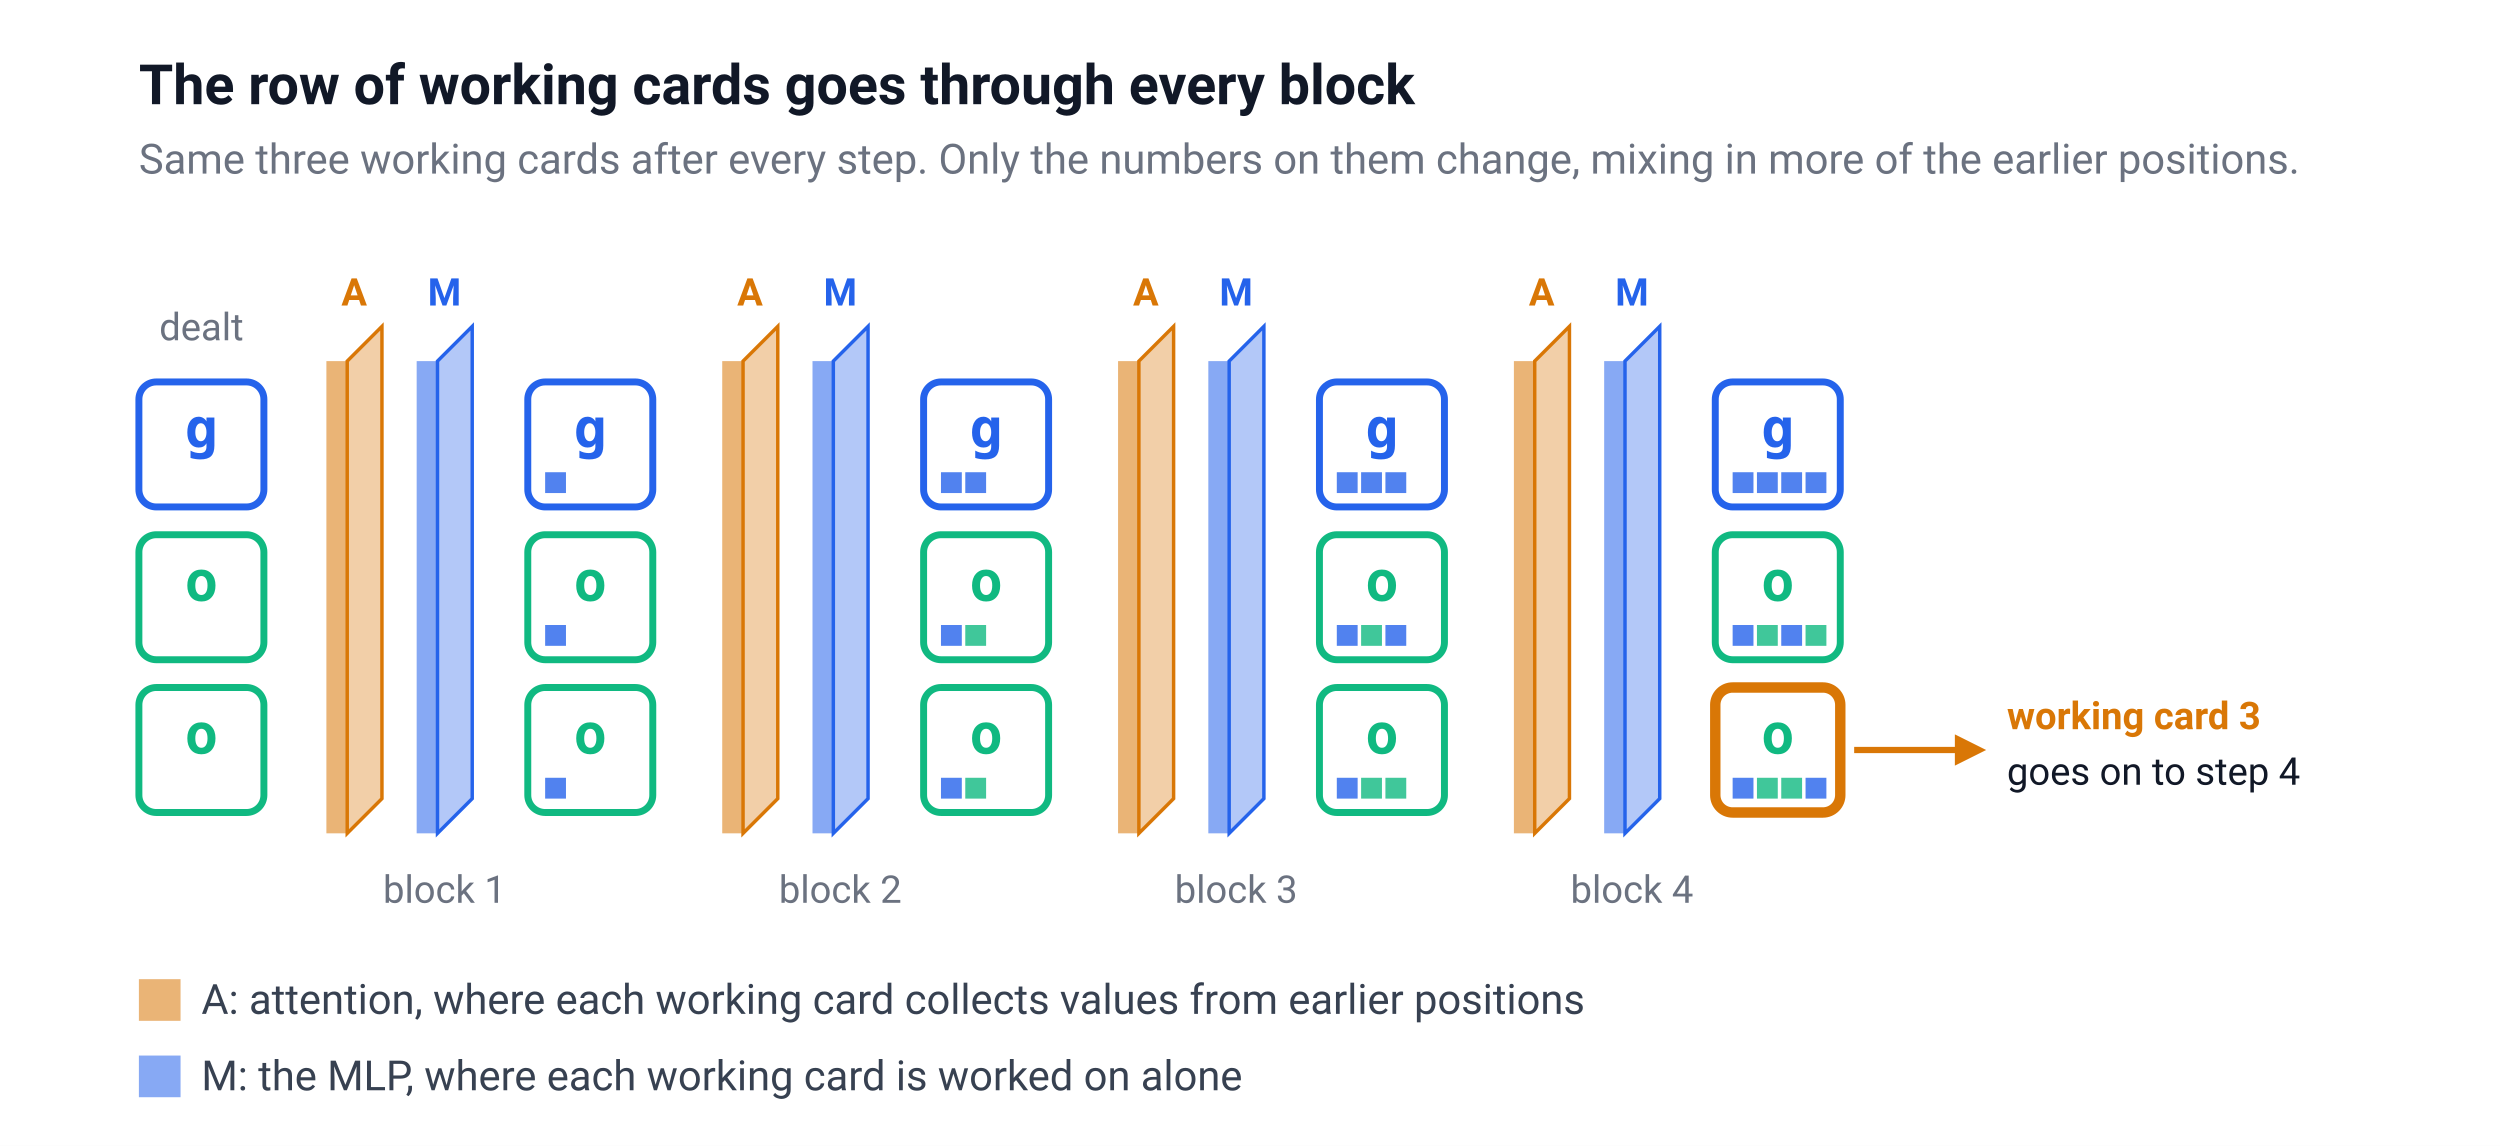
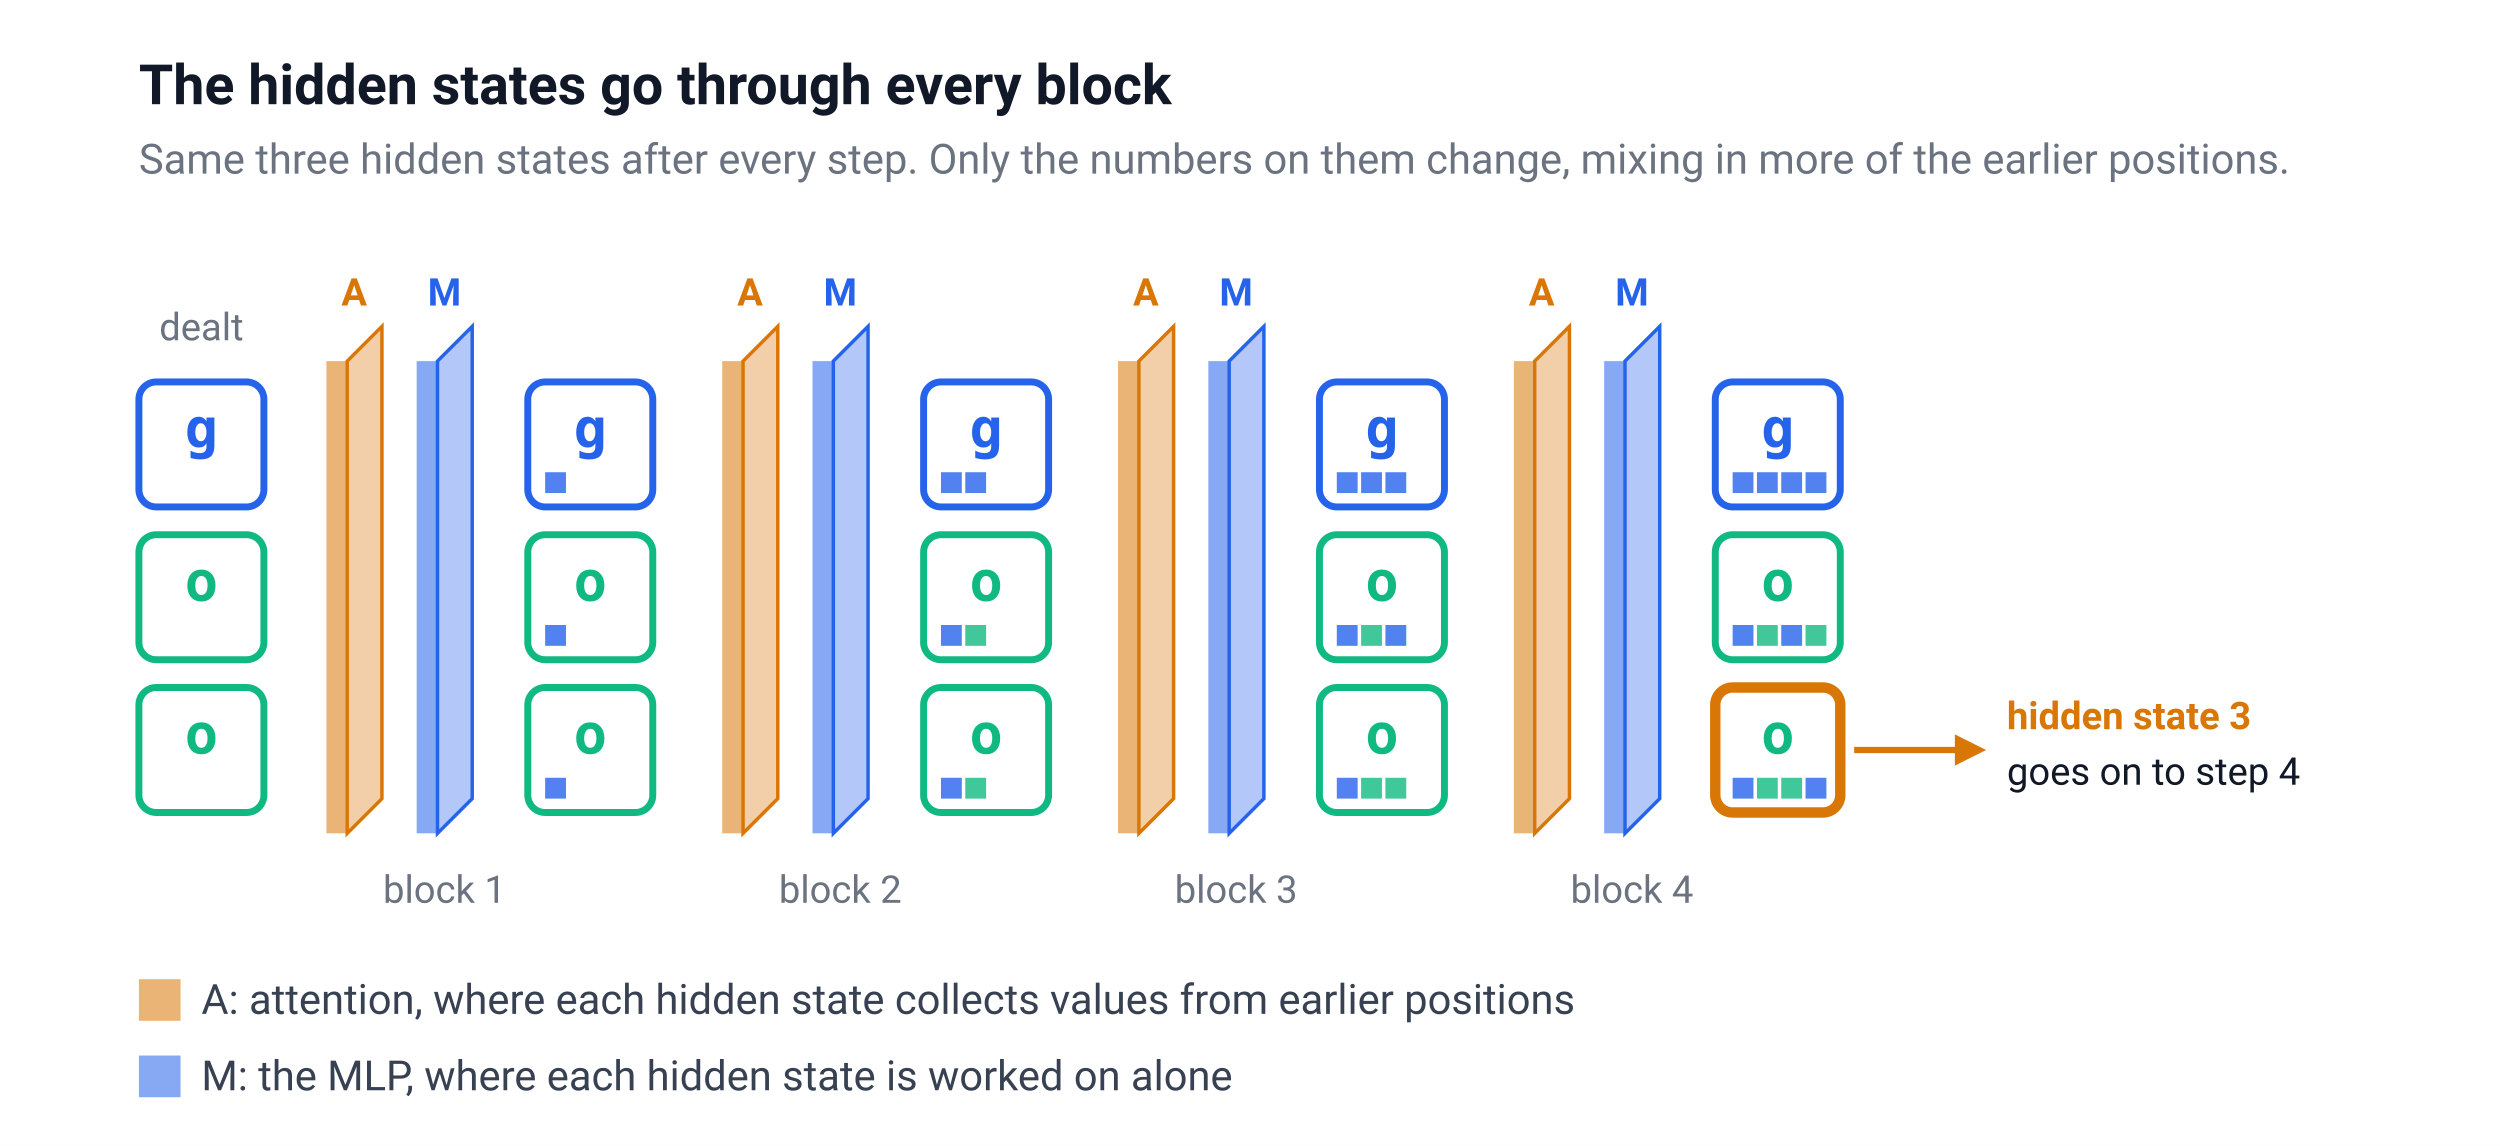
<svg xmlns="http://www.w3.org/2000/svg" viewBox="0 0 720 330" role="img" aria-label="The row of working cards for g, o, o passes through four blocks, each attention followed by an MLP. After every step the row has the same three working cards, but each one carries a bigger mix of the earlier positions. After the last block, only working card 3 goes on to step 4." font-family="system-ui, -apple-system, 'Segoe UI', Roboto, sans-serif" style="max-width:100%;height:auto">
  <rect width="720" height="330" fill="#ffffff" />
-   <text x="40" y="30" font-size="16" fill="#111827" text-anchor="start" font-weight="600">The row of working cards goes through every block</text>
-   <text x="40" y="50" font-size="12" fill="#6b7280" text-anchor="start" font-weight="normal">Same three working cards after every step. Only the numbers on them change, mixing in more of the earlier positions.</text>
+   <text x="40" y="30" font-size="16" fill="#111827" text-anchor="start" font-weight="600">The hidden states go through every block</text>
+   <text x="40" y="50" font-size="12" fill="#6b7280" text-anchor="start" font-weight="normal">Same three hidden states after every step. Only the numbers on them change, mixing in more of the earlier positions.</text>
  <rect x="40" y="110" width="36" height="36" rx="5" fill="#ffffff" stroke="#2563eb" stroke-width="2" />
  <text x="58" y="129" font-size="16" fill="#2563eb" text-anchor="middle" font-weight="700" font-family="ui-monospace, Menlo, Consolas, monospace">g</text>
  <rect x="40" y="154" width="36" height="36" rx="5" fill="#ffffff" stroke="#10b981" stroke-width="2" />
  <text x="58" y="173" font-size="16" fill="#10b981" text-anchor="middle" font-weight="700" font-family="ui-monospace, Menlo, Consolas, monospace">o</text>
  <rect x="40" y="198" width="36" height="36" rx="5" fill="#ffffff" stroke="#10b981" stroke-width="2" />
  <text x="58" y="217" font-size="16" fill="#10b981" text-anchor="middle" font-weight="700" font-family="ui-monospace, Menlo, Consolas, monospace">o</text>
  <text x="58" y="98" font-size="11" fill="#6b7280" text-anchor="middle" font-weight="normal">dealt</text>
  <path d="M100 104 l10 -10 l0 136 l-10 10 Z" fill="#d97706" fill-opacity="0.35" stroke="#d97706" />
  <rect x="94" y="104" width="6" height="136" fill="#d97706" fill-opacity="0.55" />
  <text x="102" y="88" font-size="11" fill="#d97706" text-anchor="middle" font-weight="700">A</text>
  <path d="M126 104 l10 -10 l0 136 l-10 10 Z" fill="#2563eb" fill-opacity="0.35" stroke="#2563eb" />
  <rect x="120" y="104" width="6" height="136" fill="#2563eb" fill-opacity="0.55" />
  <text x="128" y="88" font-size="11" fill="#2563eb" text-anchor="middle" font-weight="700">M</text>
  <rect x="152" y="110" width="36" height="36" rx="5" fill="#ffffff" stroke="#2563eb" stroke-width="2" />
  <text x="170" y="129" font-size="16" fill="#2563eb" text-anchor="middle" font-weight="700" font-family="ui-monospace, Menlo, Consolas, monospace">g</text>
  <rect x="157" y="136" width="6" height="6" fill="#2563eb" opacity="0.8" />
  <rect x="152" y="154" width="36" height="36" rx="5" fill="#ffffff" stroke="#10b981" stroke-width="2" />
  <text x="170" y="173" font-size="16" fill="#10b981" text-anchor="middle" font-weight="700" font-family="ui-monospace, Menlo, Consolas, monospace">o</text>
  <rect x="157" y="180" width="6" height="6" fill="#2563eb" opacity="0.8" />
  <rect x="152" y="198" width="36" height="36" rx="5" fill="#ffffff" stroke="#10b981" stroke-width="2" />
  <text x="170" y="217" font-size="16" fill="#10b981" text-anchor="middle" font-weight="700" font-family="ui-monospace, Menlo, Consolas, monospace">o</text>
  <rect x="157" y="224" width="6" height="6" fill="#2563eb" opacity="0.8" />
  <text x="128" y="260" font-size="11" fill="#6b7280" text-anchor="middle" font-weight="normal">block 1</text>
  <path d="M214 104 l10 -10 l0 136 l-10 10 Z" fill="#d97706" fill-opacity="0.35" stroke="#d97706" />
  <rect x="208" y="104" width="6" height="136" fill="#d97706" fill-opacity="0.55" />
  <text x="216" y="88" font-size="11" fill="#d97706" text-anchor="middle" font-weight="700">A</text>
  <path d="M240 104 l10 -10 l0 136 l-10 10 Z" fill="#2563eb" fill-opacity="0.35" stroke="#2563eb" />
  <rect x="234" y="104" width="6" height="136" fill="#2563eb" fill-opacity="0.55" />
  <text x="242" y="88" font-size="11" fill="#2563eb" text-anchor="middle" font-weight="700">M</text>
  <rect x="266" y="110" width="36" height="36" rx="5" fill="#ffffff" stroke="#2563eb" stroke-width="2" />
  <text x="284" y="129" font-size="16" fill="#2563eb" text-anchor="middle" font-weight="700" font-family="ui-monospace, Menlo, Consolas, monospace">g</text>
  <rect x="271" y="136" width="6" height="6" fill="#2563eb" opacity="0.8" />
  <rect x="278" y="136" width="6" height="6" fill="#2563eb" opacity="0.8" />
  <rect x="266" y="154" width="36" height="36" rx="5" fill="#ffffff" stroke="#10b981" stroke-width="2" />
  <text x="284" y="173" font-size="16" fill="#10b981" text-anchor="middle" font-weight="700" font-family="ui-monospace, Menlo, Consolas, monospace">o</text>
  <rect x="271" y="180" width="6" height="6" fill="#2563eb" opacity="0.8" />
  <rect x="278" y="180" width="6" height="6" fill="#10b981" opacity="0.8" />
  <rect x="266" y="198" width="36" height="36" rx="5" fill="#ffffff" stroke="#10b981" stroke-width="2" />
  <text x="284" y="217" font-size="16" fill="#10b981" text-anchor="middle" font-weight="700" font-family="ui-monospace, Menlo, Consolas, monospace">o</text>
  <rect x="271" y="224" width="6" height="6" fill="#2563eb" opacity="0.8" />
  <rect x="278" y="224" width="6" height="6" fill="#10b981" opacity="0.8" />
  <text x="242" y="260" font-size="11" fill="#6b7280" text-anchor="middle" font-weight="normal">block 2</text>
  <path d="M328 104 l10 -10 l0 136 l-10 10 Z" fill="#d97706" fill-opacity="0.35" stroke="#d97706" />
  <rect x="322" y="104" width="6" height="136" fill="#d97706" fill-opacity="0.55" />
  <text x="330" y="88" font-size="11" fill="#d97706" text-anchor="middle" font-weight="700">A</text>
  <path d="M354 104 l10 -10 l0 136 l-10 10 Z" fill="#2563eb" fill-opacity="0.35" stroke="#2563eb" />
  <rect x="348" y="104" width="6" height="136" fill="#2563eb" fill-opacity="0.55" />
  <text x="356" y="88" font-size="11" fill="#2563eb" text-anchor="middle" font-weight="700">M</text>
  <rect x="380" y="110" width="36" height="36" rx="5" fill="#ffffff" stroke="#2563eb" stroke-width="2" />
  <text x="398" y="129" font-size="16" fill="#2563eb" text-anchor="middle" font-weight="700" font-family="ui-monospace, Menlo, Consolas, monospace">g</text>
  <rect x="385" y="136" width="6" height="6" fill="#2563eb" opacity="0.8" />
  <rect x="392" y="136" width="6" height="6" fill="#2563eb" opacity="0.8" />
  <rect x="399" y="136" width="6" height="6" fill="#2563eb" opacity="0.8" />
  <rect x="380" y="154" width="36" height="36" rx="5" fill="#ffffff" stroke="#10b981" stroke-width="2" />
  <text x="398" y="173" font-size="16" fill="#10b981" text-anchor="middle" font-weight="700" font-family="ui-monospace, Menlo, Consolas, monospace">o</text>
  <rect x="385" y="180" width="6" height="6" fill="#2563eb" opacity="0.8" />
  <rect x="392" y="180" width="6" height="6" fill="#10b981" opacity="0.8" />
  <rect x="399" y="180" width="6" height="6" fill="#2563eb" opacity="0.8" />
  <rect x="380" y="198" width="36" height="36" rx="5" fill="#ffffff" stroke="#10b981" stroke-width="2" />
  <text x="398" y="217" font-size="16" fill="#10b981" text-anchor="middle" font-weight="700" font-family="ui-monospace, Menlo, Consolas, monospace">o</text>
  <rect x="385" y="224" width="6" height="6" fill="#2563eb" opacity="0.8" />
  <rect x="392" y="224" width="6" height="6" fill="#10b981" opacity="0.8" />
  <rect x="399" y="224" width="6" height="6" fill="#10b981" opacity="0.8" />
  <text x="356" y="260" font-size="11" fill="#6b7280" text-anchor="middle" font-weight="normal">block 3</text>
  <path d="M442 104 l10 -10 l0 136 l-10 10 Z" fill="#d97706" fill-opacity="0.35" stroke="#d97706" />
  <rect x="436" y="104" width="6" height="136" fill="#d97706" fill-opacity="0.55" />
  <text x="444" y="88" font-size="11" fill="#d97706" text-anchor="middle" font-weight="700">A</text>
  <path d="M468 104 l10 -10 l0 136 l-10 10 Z" fill="#2563eb" fill-opacity="0.35" stroke="#2563eb" />
  <rect x="462" y="104" width="6" height="136" fill="#2563eb" fill-opacity="0.55" />
  <text x="470" y="88" font-size="11" fill="#2563eb" text-anchor="middle" font-weight="700">M</text>
  <rect x="494" y="110" width="36" height="36" rx="5" fill="#ffffff" stroke="#2563eb" stroke-width="2" />
  <text x="512" y="129" font-size="16" fill="#2563eb" text-anchor="middle" font-weight="700" font-family="ui-monospace, Menlo, Consolas, monospace">g</text>
  <rect x="499" y="136" width="6" height="6" fill="#2563eb" opacity="0.8" />
  <rect x="506" y="136" width="6" height="6" fill="#2563eb" opacity="0.8" />
  <rect x="513" y="136" width="6" height="6" fill="#2563eb" opacity="0.8" />
  <rect x="520" y="136" width="6" height="6" fill="#2563eb" opacity="0.8" />
  <rect x="494" y="154" width="36" height="36" rx="5" fill="#ffffff" stroke="#10b981" stroke-width="2" />
  <text x="512" y="173" font-size="16" fill="#10b981" text-anchor="middle" font-weight="700" font-family="ui-monospace, Menlo, Consolas, monospace">o</text>
  <rect x="499" y="180" width="6" height="6" fill="#2563eb" opacity="0.8" />
  <rect x="506" y="180" width="6" height="6" fill="#10b981" opacity="0.8" />
  <rect x="513" y="180" width="6" height="6" fill="#2563eb" opacity="0.8" />
  <rect x="520" y="180" width="6" height="6" fill="#10b981" opacity="0.8" />
  <rect x="494" y="198" width="36" height="36" rx="5" fill="#ffffff" stroke="#d97706" stroke-width="3" />
  <text x="512" y="217" font-size="16" fill="#10b981" text-anchor="middle" font-weight="700" font-family="ui-monospace, Menlo, Consolas, monospace">o</text>
  <rect x="499" y="224" width="6" height="6" fill="#2563eb" opacity="0.8" />
  <rect x="506" y="224" width="6" height="6" fill="#10b981" opacity="0.8" />
  <rect x="513" y="224" width="6" height="6" fill="#10b981" opacity="0.8" />
  <rect x="520" y="224" width="6" height="6" fill="#2563eb" opacity="0.8" />
  <text x="470" y="260" font-size="11" fill="#6b7280" text-anchor="middle" font-weight="normal">block 4</text>
  <rect x="40" y="282" width="12" height="12" fill="#d97706" fill-opacity="0.55" />
-   <text x="58" y="292" font-size="12" fill="#374151" text-anchor="start" font-weight="normal">A: attention, where each working card collects values from earlier positions</text>
+   <text x="58" y="292" font-size="12" fill="#374151" text-anchor="start" font-weight="normal">A: attention, where each hidden state collects values from earlier positions</text>
  <rect x="40" y="304" width="12" height="12" fill="#2563eb" fill-opacity="0.55" />
-   <text x="58" y="314" font-size="12" fill="#374151" text-anchor="start" font-weight="normal">M: the MLP, where each working card is worked on alone</text>
+   <text x="58" y="314" font-size="12" fill="#374151" text-anchor="start" font-weight="normal">M: the MLP, where each hidden state is worked on alone</text>
  <line x1="534" y1="216.0" x2="564" y2="216.0" stroke="#d97706" stroke-width="1.8" />
  <path d="M572 216.0 L563 211.5 L563 220.5 Z" fill="#d97706" />
-   <text x="578" y="210.0" font-size="11" fill="#d97706" text-anchor="start" font-weight="600">working card 3</text>
+   <text x="578" y="210.0" font-size="11" fill="#d97706" text-anchor="start" font-weight="600">hidden state 3</text>
  <text x="578" y="226.0" font-size="11" fill="#111827" text-anchor="start" font-weight="normal">goes on to step 4</text>
</svg>
